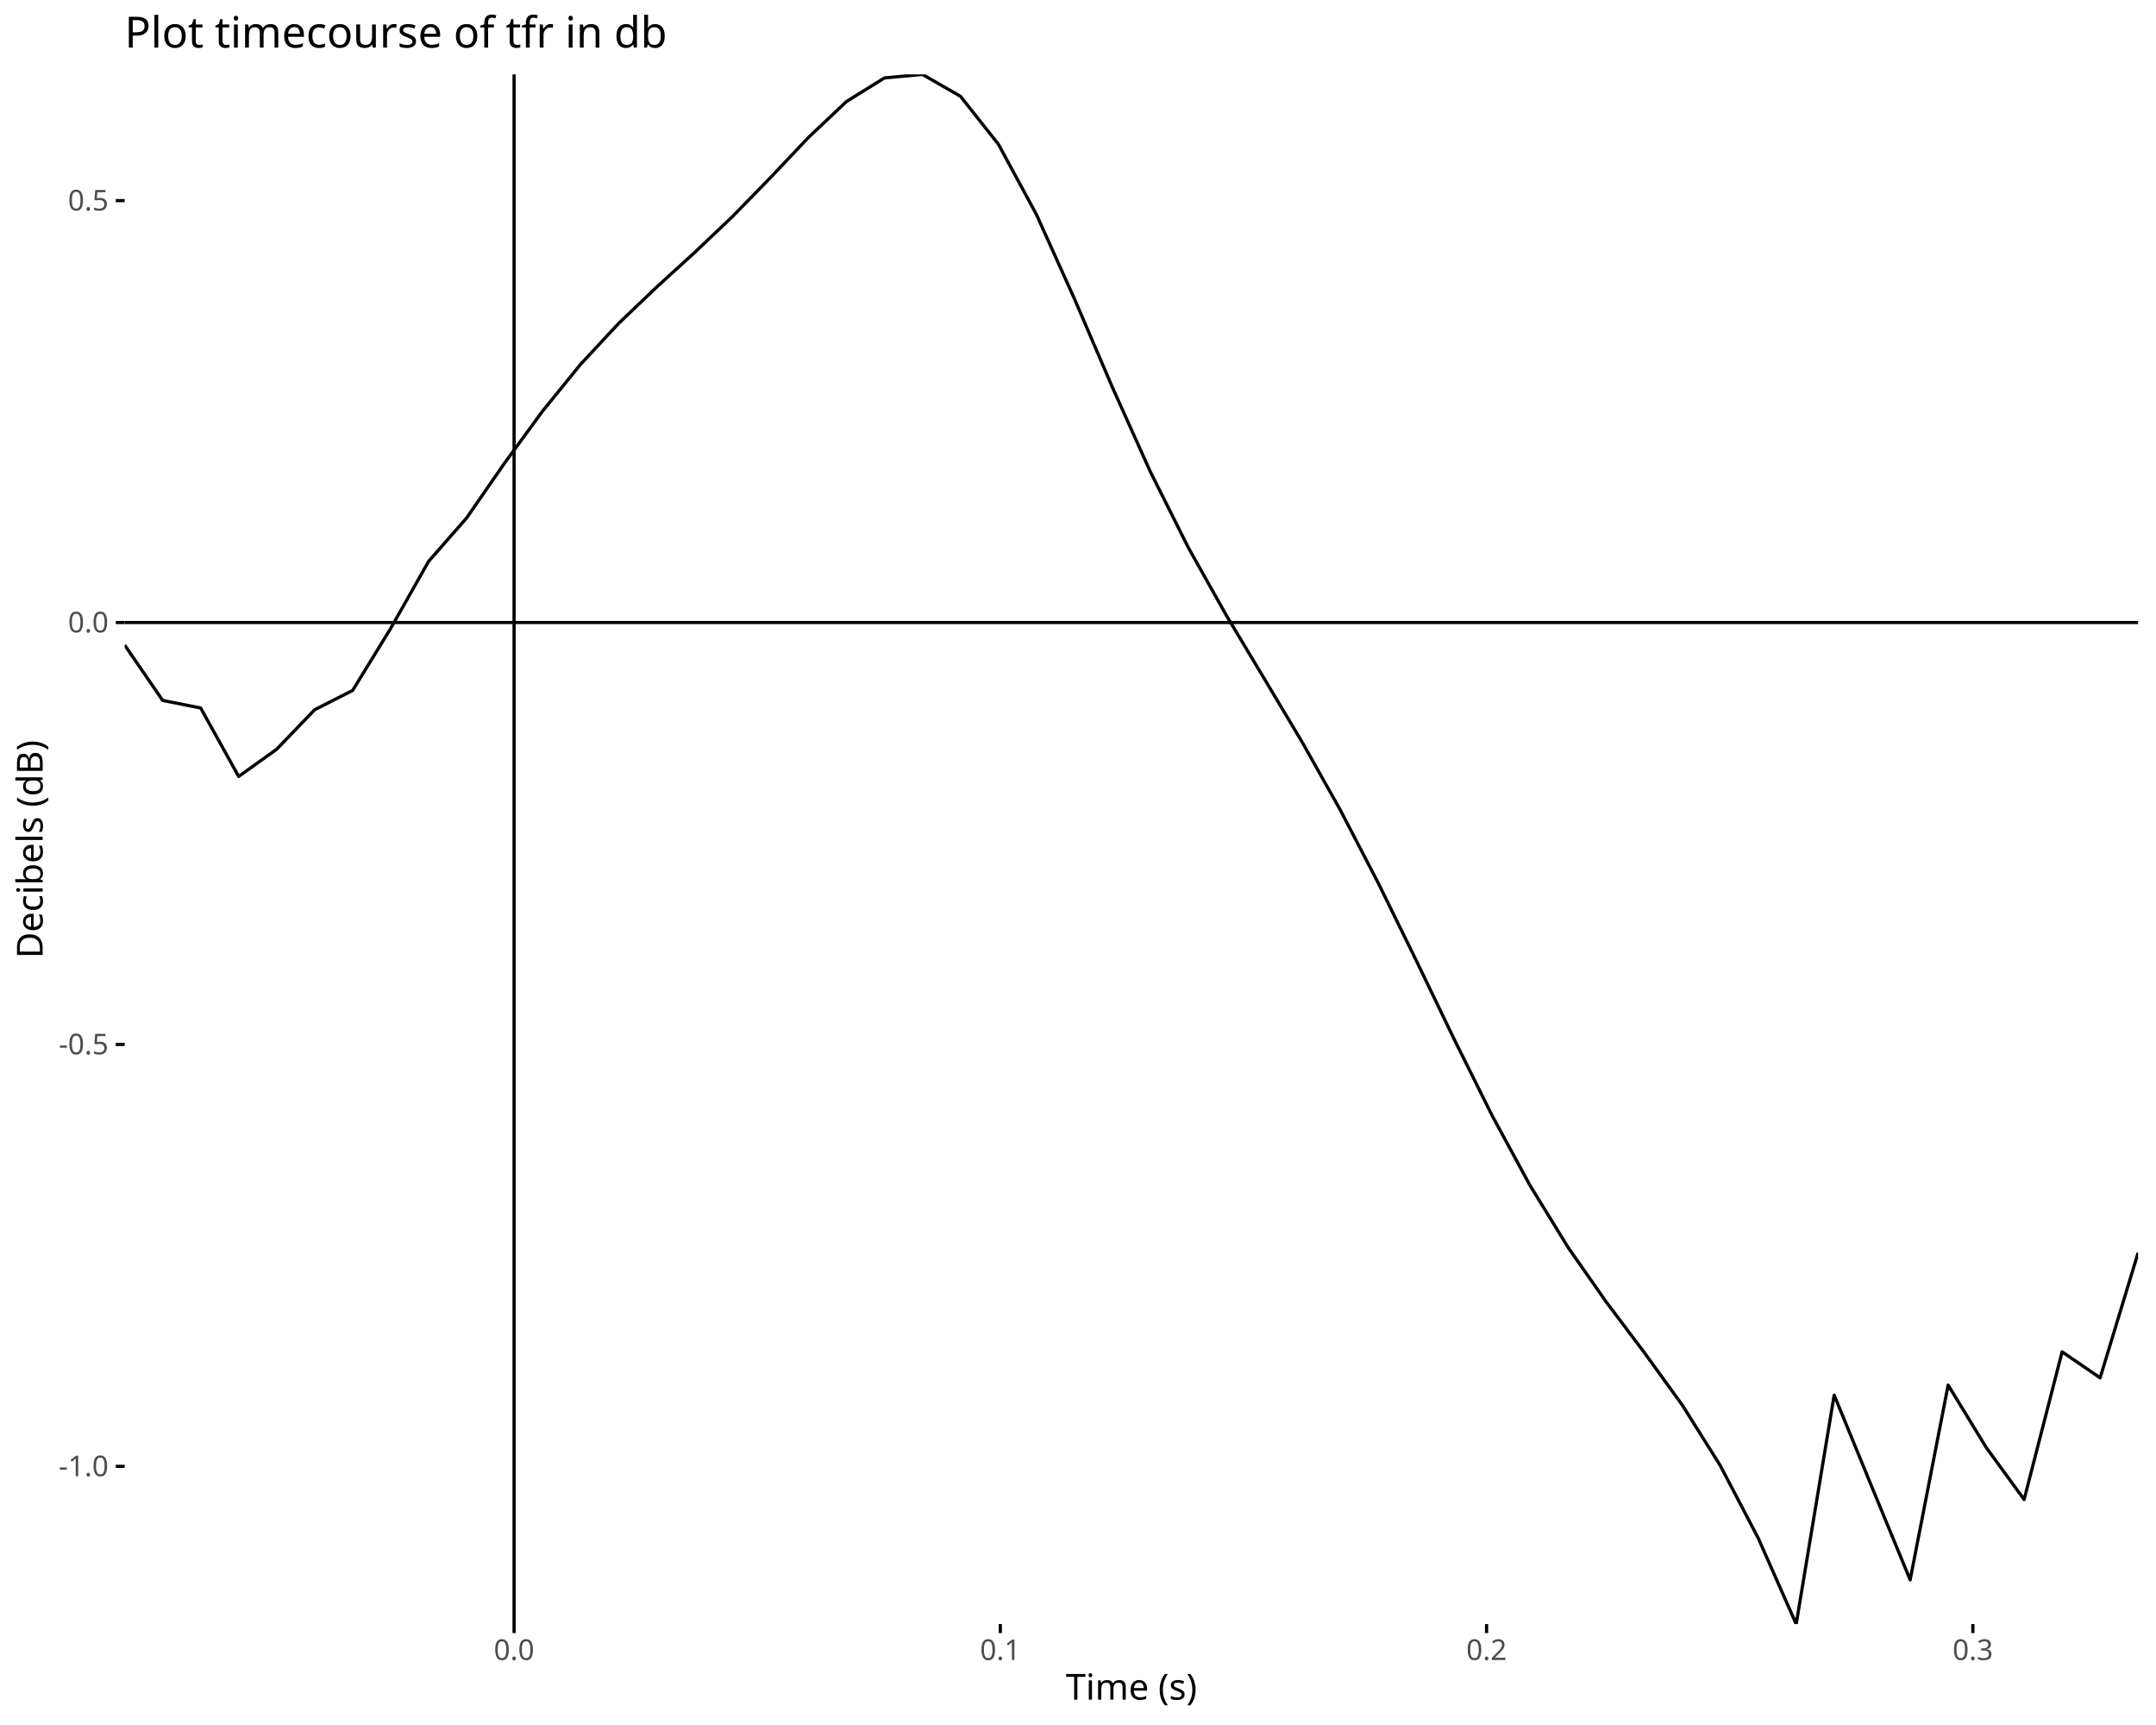
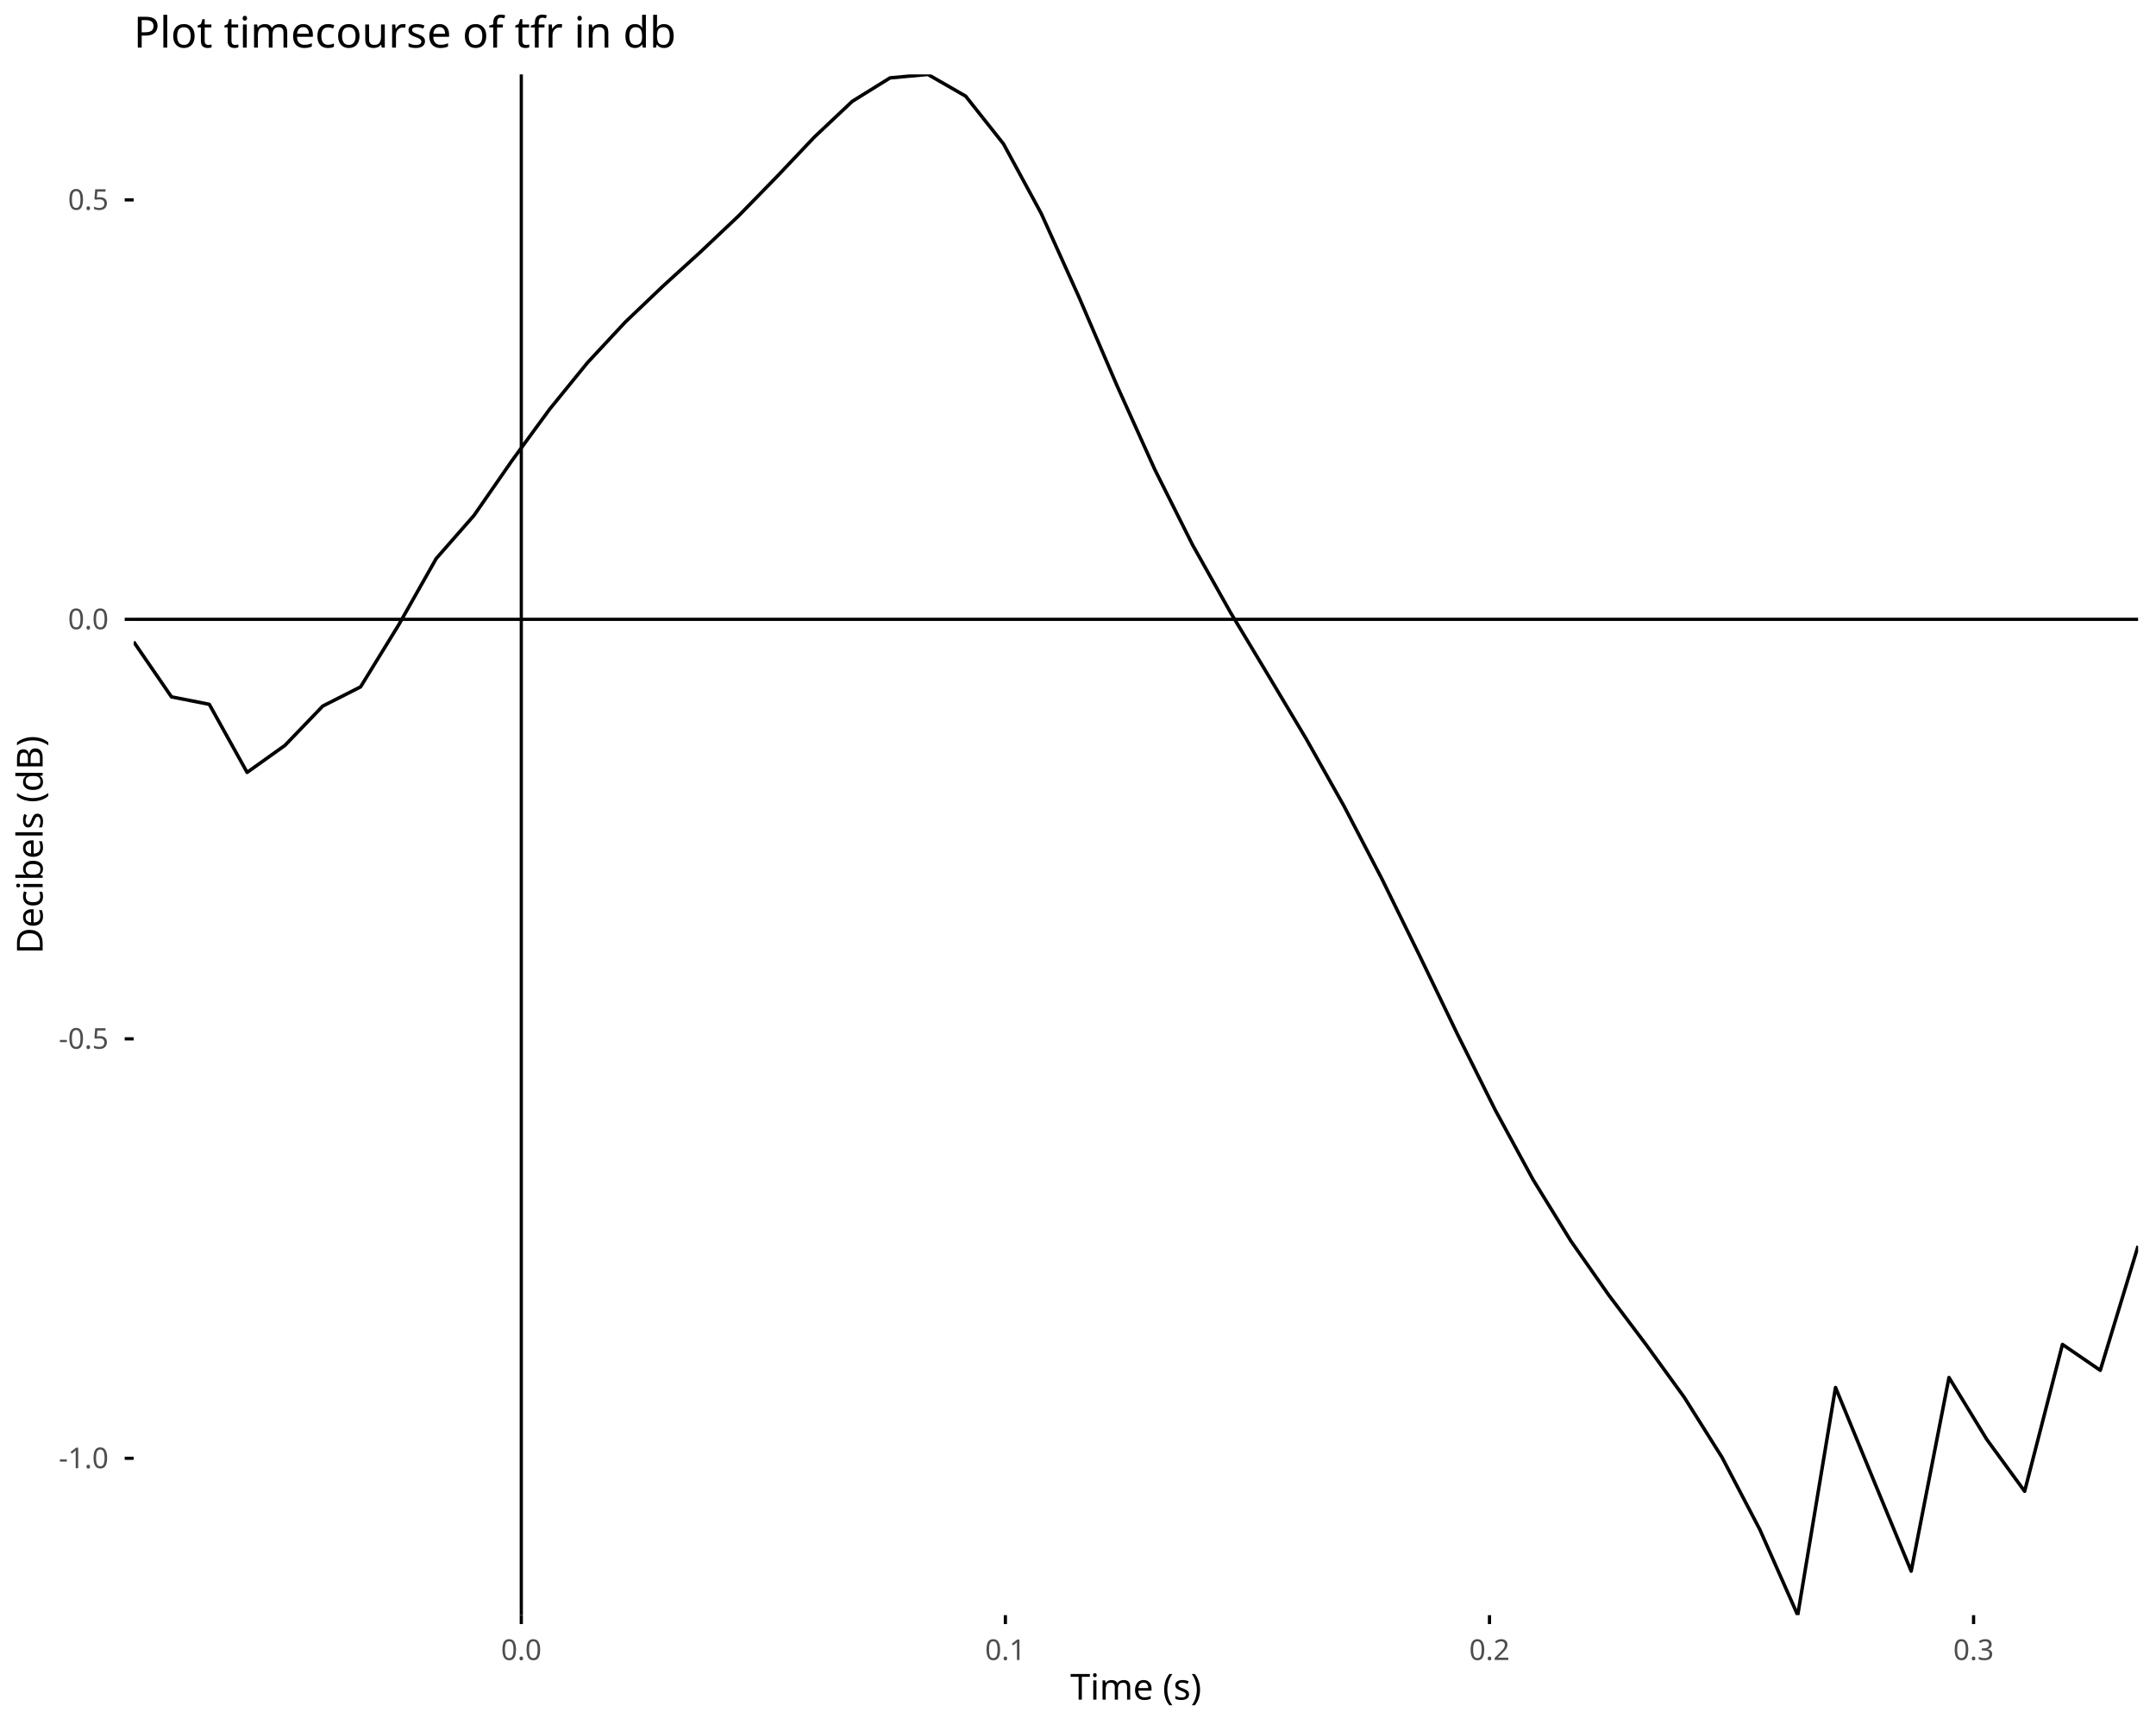
<svg xmlns="http://www.w3.org/2000/svg" class="svglite" data-engine-version="2.0" width="720.00pt" height="576.00pt" viewBox="0 0 720.00 576.00">
  <defs>
    <style type="text/css">
    .svglite line, .svglite polyline, .svglite polygon, .svglite path, .svglite rect, .svglite circle {
      fill: none;
      stroke: #000000;
      stroke-linecap: round;
      stroke-linejoin: round;
      stroke-miterlimit: 10.00;
    }
  </style>
  </defs>
  <rect width="100%" height="100%" style="stroke: none; fill: #FFFFFF;" />
  <defs>
    <clipPath id="cpMC4wMHw3MjAuMDB8MC4wMHw1NzYuMDA=">
      <rect x="0.00" y="0.00" width="720.00" height="576.00" />
    </clipPath>
  </defs>
  <g clip-path="url(#cpMC4wMHw3MjAuMDB8MC4wMHw1NzYuMDA=)">
- </g>
+     <rect x="0.00" y="0.00" width="720.00" height="576.00" style="stroke-width: 1.16; stroke: none; fill: #FFFFFF;" />
+   </g>
  <defs>
-     <clipPath id="cpNDEuNjR8NzE0LjAyfDI0Ljg1fDU0Mi4zMA==">
-       <rect x="41.64" y="24.85" width="672.38" height="517.45" />
+     <clipPath id="cpNDQuNjN8NzE0LjAyfDI0Ljg1fDUzOS4zMg==">
+       <rect x="44.63" y="24.85" width="669.40" height="514.46" />
    </clipPath>
  </defs>
-   <g clip-path="url(#cpNDEuNjR8NzE0LjAyfDI0Ljg1fDU0Mi4zMA==)">
-     <polyline points="41.64,215.40 54.33,233.89 67.01,236.40 79.70,259.27 92.38,250.20 105.07,237.00 117.76,230.55 130.44,209.88 143.13,187.45 155.82,172.96 168.50,154.63 181.19,137.28 193.88,121.66 206.56,108.02 219.25,95.90 231.94,84.34 244.62,72.30 257.31,59.29 270.00,45.88 282.68,33.90 295.37,26.02 308.05,24.85 320.74,32.15 333.43,48.18 346.11,71.61 358.80,99.76 371.49,129.34 384.17,157.54 396.86,182.88 409.55,205.50 422.23,226.66 434.92,247.91 447.61,270.50 460.29,294.90 472.98,320.77 485.67,347.12 498.35,372.61 511.04,395.99 523.73,416.62 536.41,434.75 549.10,451.62 561.78,469.15 574.47,489.34 587.16,513.60 599.84,542.30 612.53,465.84 625.22,496.78 637.90,527.53 650.59,462.50 663.28,483.31 675.96,500.71 688.65,451.39 701.34,460.08 714.02,418.33 " style="stroke-width: 1.07; stroke-linecap: butt;" />
-     <line x1="171.68" y1="542.30" x2="171.68" y2="24.85" style="stroke-width: 1.07; stroke-linecap: butt;" />
-     <line x1="41.64" y1="207.87" x2="714.02" y2="207.87" style="stroke-width: 1.07; stroke-linecap: butt;" />
+   <g clip-path="url(#cpNDQuNjN8NzE0LjAyfDI0Ljg1fDUzOS4zMg==)">
+     <polyline points="44.63,214.29 57.26,232.69 69.89,235.18 82.52,257.91 95.15,248.90 107.78,235.77 120.41,229.36 133.04,208.82 145.67,186.51 158.30,172.10 170.93,153.88 183.56,136.63 196.19,121.10 208.82,107.54 221.45,95.49 234.08,83.99 246.71,72.03 259.34,59.09 271.97,45.76 284.60,33.85 297.23,26.01 309.86,24.85 322.49,32.11 335.12,48.05 347.75,71.34 360.38,99.33 373.01,128.74 385.64,156.77 398.27,181.97 410.90,204.46 423.53,225.49 436.16,246.63 448.79,269.08 461.42,293.34 474.05,319.06 486.68,345.26 499.31,370.60 511.94,393.85 524.57,414.35 537.20,432.38 549.83,449.15 562.46,466.58 575.09,486.65 587.72,510.78 600.35,539.32 612.98,463.30 625.61,494.05 638.24,524.63 650.87,459.97 663.50,480.66 676.13,497.96 688.76,448.92 701.39,457.57 714.02,416.06 " style="stroke-width: 1.16; stroke-linecap: butt;" />
+     <line x1="174.09" y1="539.32" x2="174.09" y2="24.85" style="stroke-width: 1.07; stroke-linecap: butt;" />
+     <line x1="44.63" y1="206.81" x2="714.02" y2="206.81" style="stroke-width: 1.07; stroke-linecap: butt;" />
  </g>
  <g clip-path="url(#cpMC4wMHw3MjAuMDB8MC4wMHw1NzYuMDA=)">
-     <text x="36.26" y="492.93" text-anchor="end" style="font-size: 9.60px; fill: #4D4D4D; font-family: sans;" textLength="16.54px" lengthAdjust="spacingAndGlyphs">-1.0</text>
-     <text x="36.26" y="352.05" text-anchor="end" style="font-size: 9.60px; fill: #4D4D4D; font-family: sans;" textLength="16.54px" lengthAdjust="spacingAndGlyphs">-0.5</text>
-     <text x="36.26" y="211.17" text-anchor="end" style="font-size: 9.60px; fill: #4D4D4D; font-family: sans;" textLength="13.35px" lengthAdjust="spacingAndGlyphs">0.0</text>
-     <text x="36.26" y="70.29" text-anchor="end" style="font-size: 9.60px; fill: #4D4D4D; font-family: sans;" textLength="13.35px" lengthAdjust="spacingAndGlyphs">0.5</text>
-     <polyline points="38.65,489.63 41.64,489.63 " style="stroke-width: 1.07; stroke-linecap: butt;" />
-     <polyline points="38.65,348.75 41.64,348.75 " style="stroke-width: 1.07; stroke-linecap: butt;" />
-     <polyline points="38.65,207.87 41.64,207.87 " style="stroke-width: 1.07; stroke-linecap: butt;" />
-     <polyline points="38.65,66.99 41.64,66.99 " style="stroke-width: 1.07; stroke-linecap: butt;" />
-     <polyline points="171.68,545.29 171.68,542.30 " style="stroke-width: 1.07; stroke-linecap: butt;" />
-     <polyline points="334.06,545.29 334.06,542.30 " style="stroke-width: 1.07; stroke-linecap: butt;" />
-     <polyline points="496.45,545.29 496.45,542.30 " style="stroke-width: 1.07; stroke-linecap: butt;" />
-     <polyline points="658.84,545.29 658.84,542.30 " style="stroke-width: 1.07; stroke-linecap: butt;" />
-     <text x="171.68" y="554.29" text-anchor="middle" style="font-size: 9.60px; fill: #4D4D4D; font-family: sans;" textLength="13.35px" lengthAdjust="spacingAndGlyphs">0.0</text>
-     <text x="334.06" y="554.29" text-anchor="middle" style="font-size: 9.60px; fill: #4D4D4D; font-family: sans;" textLength="13.35px" lengthAdjust="spacingAndGlyphs">0.1</text>
-     <text x="496.45" y="554.29" text-anchor="middle" style="font-size: 9.60px; fill: #4D4D4D; font-family: sans;" textLength="13.35px" lengthAdjust="spacingAndGlyphs">0.2</text>
-     <text x="658.84" y="554.29" text-anchor="middle" style="font-size: 9.60px; fill: #4D4D4D; font-family: sans;" textLength="13.35px" lengthAdjust="spacingAndGlyphs">0.3</text>
-     <text x="377.83" y="567.53" text-anchor="middle" style="font-size: 12.00px; font-family: sans;" textLength="44.00px" lengthAdjust="spacingAndGlyphs">Time (s)</text>
-     <text transform="translate(14.24,283.58) rotate(-90)" text-anchor="middle" style="font-size: 12.00px; font-family: sans;" textLength="72.04px" lengthAdjust="spacingAndGlyphs">Decibels (dB)</text>
-     <text x="41.64" y="15.89" style="font-size: 14.40px; font-family: sans;" textLength="167.29px" lengthAdjust="spacingAndGlyphs">Plot timecourse of tfr in db</text>
+     <text x="36.26" y="490.25" text-anchor="end" style="font-size: 9.60px; fill: #4D4D4D; font-family: sans;" textLength="16.54px" lengthAdjust="spacingAndGlyphs">-1.0</text>
+     <text x="36.26" y="350.18" text-anchor="end" style="font-size: 9.60px; fill: #4D4D4D; font-family: sans;" textLength="16.54px" lengthAdjust="spacingAndGlyphs">-0.5</text>
+     <text x="36.26" y="210.11" text-anchor="end" style="font-size: 9.60px; fill: #4D4D4D; font-family: sans;" textLength="13.35px" lengthAdjust="spacingAndGlyphs">0.0</text>
+     <text x="36.26" y="70.05" text-anchor="end" style="font-size: 9.60px; fill: #4D4D4D; font-family: sans;" textLength="13.35px" lengthAdjust="spacingAndGlyphs">0.5</text>
+     <polyline points="41.64,486.94 44.63,486.94 " style="stroke-width: 1.07; stroke-linecap: butt;" />
+     <polyline points="41.64,346.88 44.63,346.88 " style="stroke-width: 1.07; stroke-linecap: butt;" />
+     <polyline points="41.64,206.81 44.63,206.81 " style="stroke-width: 1.07; stroke-linecap: butt;" />
+     <polyline points="41.64,66.74 44.63,66.74 " style="stroke-width: 1.07; stroke-linecap: butt;" />
+     <polyline points="174.09,542.30 174.09,539.32 " style="stroke-width: 1.07; stroke-linecap: butt;" />
+     <polyline points="335.75,542.30 335.75,539.32 " style="stroke-width: 1.07; stroke-linecap: butt;" />
+     <polyline points="497.42,542.30 497.42,539.32 " style="stroke-width: 1.07; stroke-linecap: butt;" />
+     <polyline points="659.08,542.30 659.08,539.32 " style="stroke-width: 1.07; stroke-linecap: butt;" />
+     <text x="174.09" y="554.29" text-anchor="middle" style="font-size: 9.60px; fill: #4D4D4D; font-family: sans;" textLength="13.35px" lengthAdjust="spacingAndGlyphs">0.0</text>
+     <text x="335.75" y="554.29" text-anchor="middle" style="font-size: 9.60px; fill: #4D4D4D; font-family: sans;" textLength="13.35px" lengthAdjust="spacingAndGlyphs">0.1</text>
+     <text x="497.42" y="554.29" text-anchor="middle" style="font-size: 9.60px; fill: #4D4D4D; font-family: sans;" textLength="13.35px" lengthAdjust="spacingAndGlyphs">0.2</text>
+     <text x="659.08" y="554.29" text-anchor="middle" style="font-size: 9.60px; fill: #4D4D4D; font-family: sans;" textLength="13.35px" lengthAdjust="spacingAndGlyphs">0.3</text>
+     <text x="379.32" y="567.53" text-anchor="middle" style="font-size: 12.00px; font-family: sans;" textLength="44.00px" lengthAdjust="spacingAndGlyphs">Time (s)</text>
+     <text transform="translate(14.24,282.09) rotate(-90)" text-anchor="middle" style="font-size: 12.00px; font-family: sans;" textLength="72.04px" lengthAdjust="spacingAndGlyphs">Decibels (dB)</text>
+     <text x="44.63" y="15.89" style="font-size: 14.40px; font-family: sans;" textLength="167.29px" lengthAdjust="spacingAndGlyphs">Plot timecourse of tfr in db</text>
  </g>
</svg>
